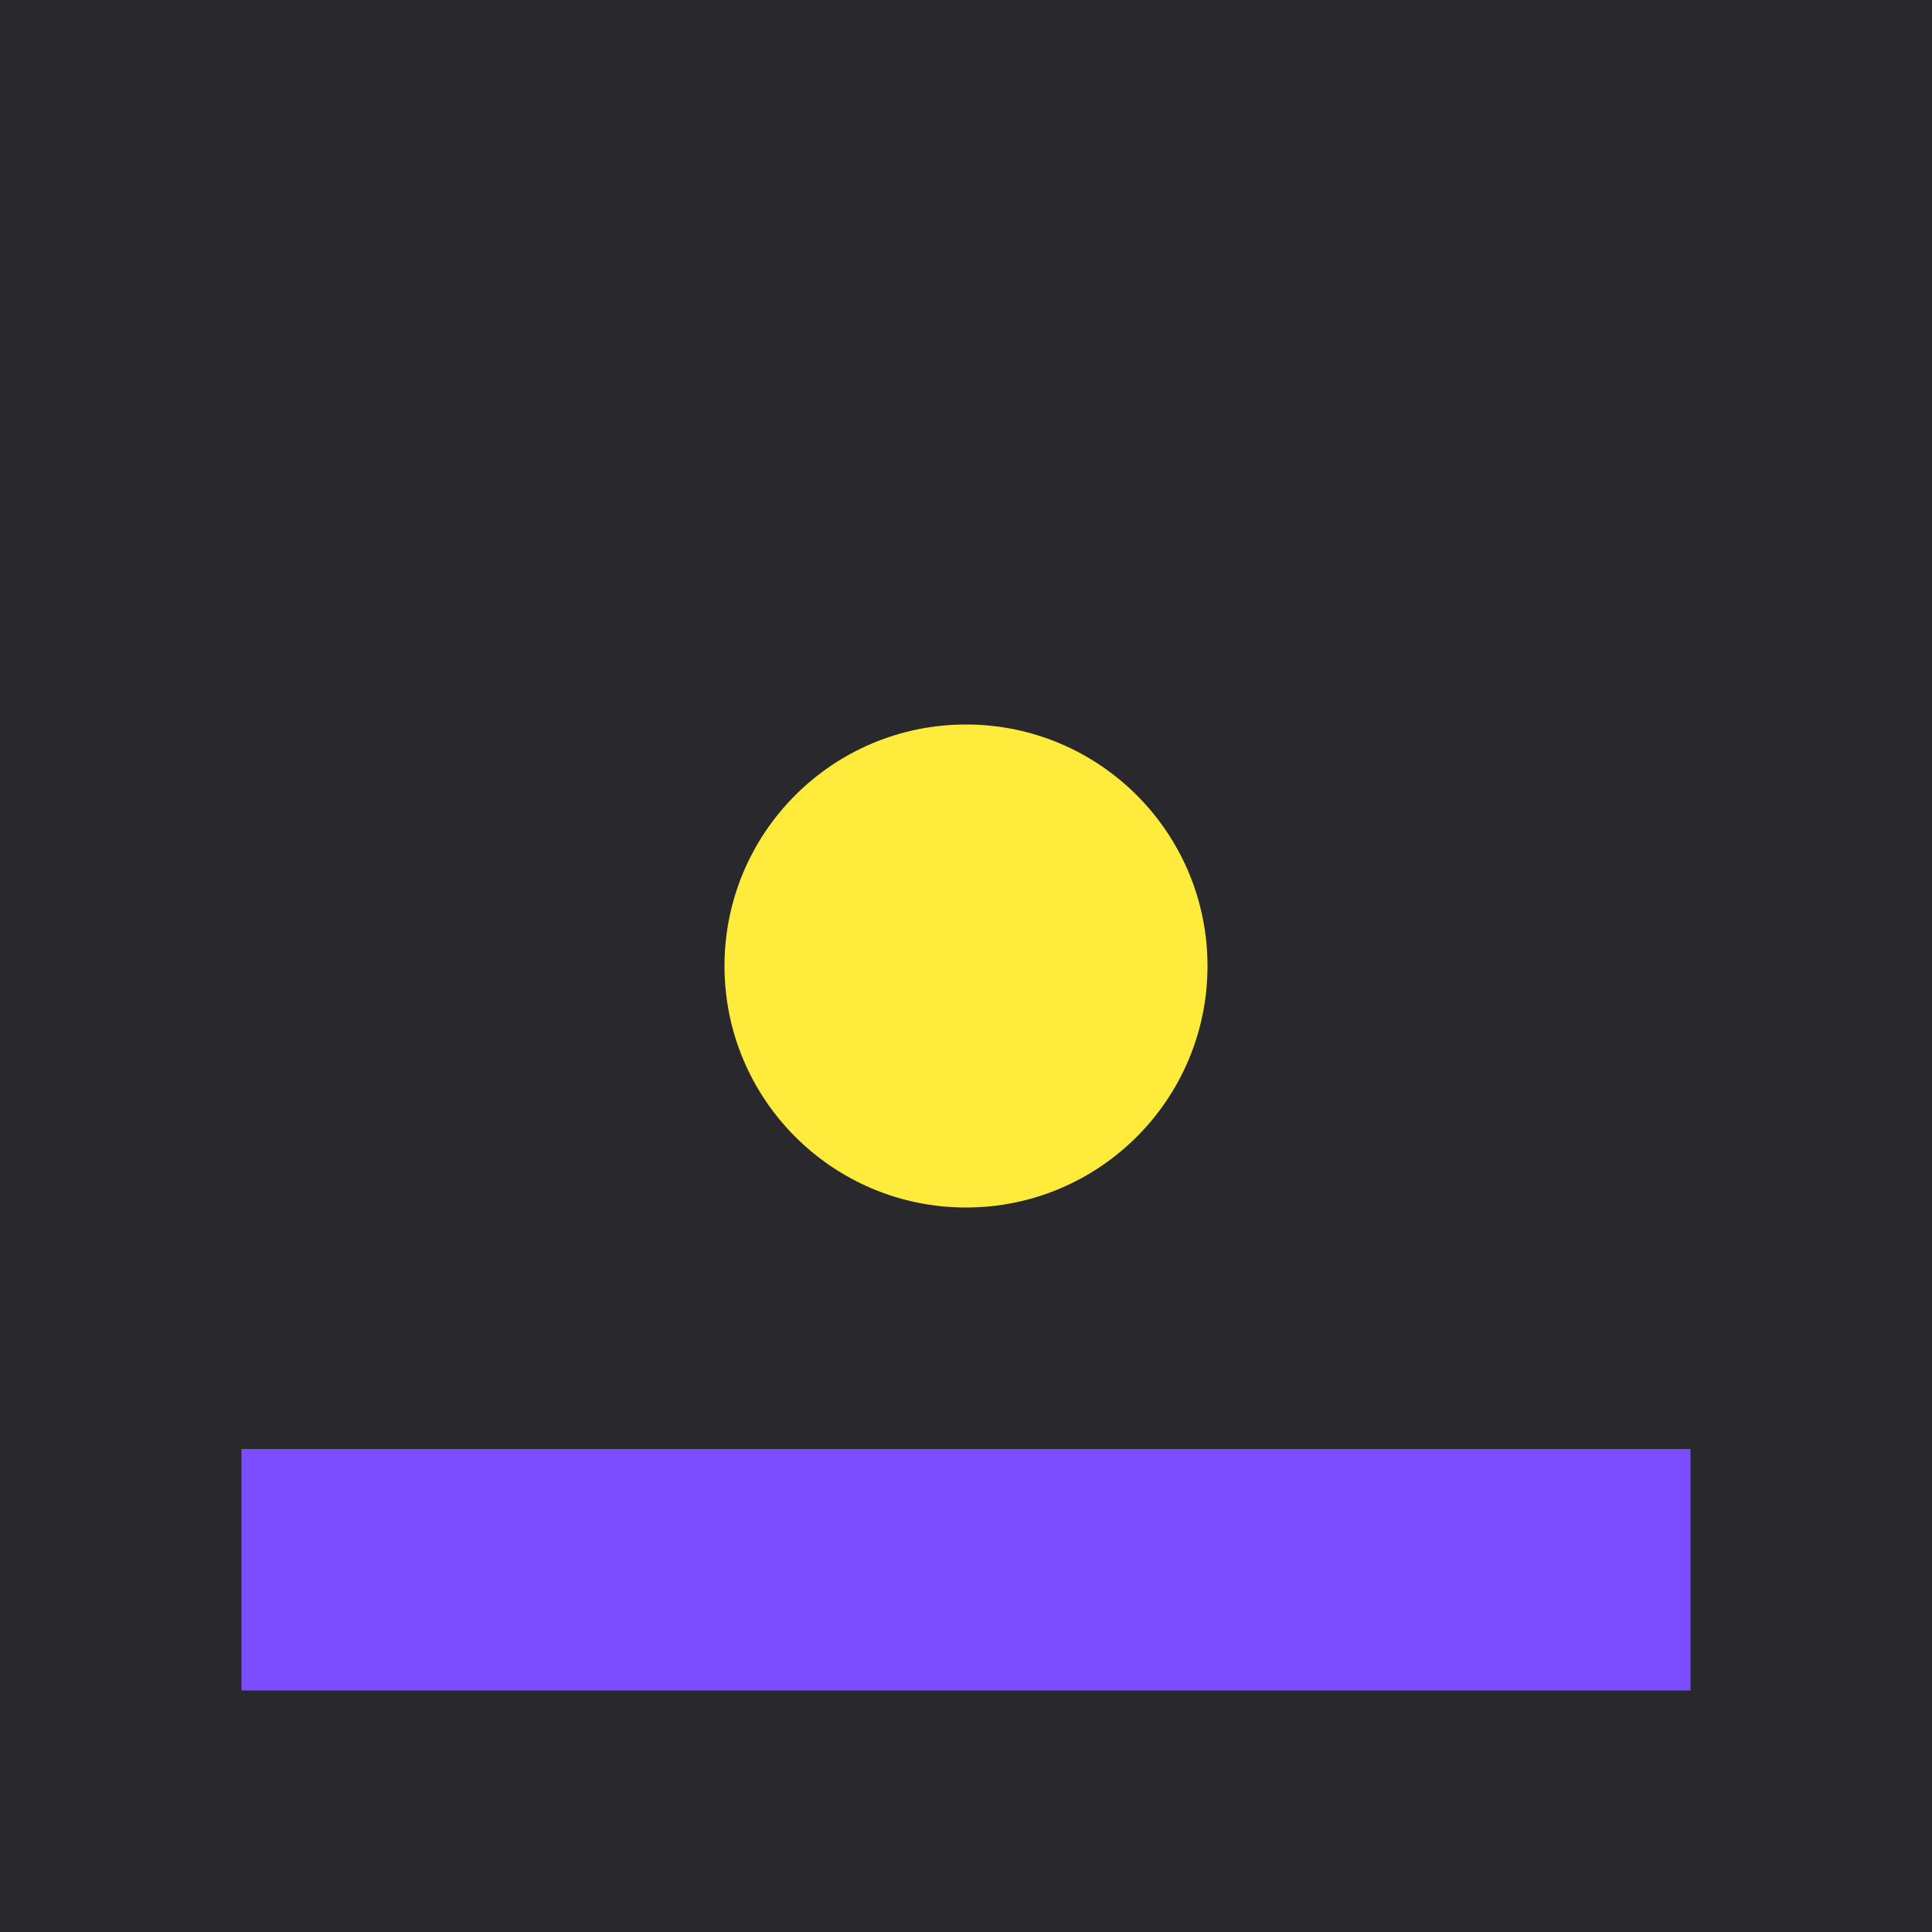
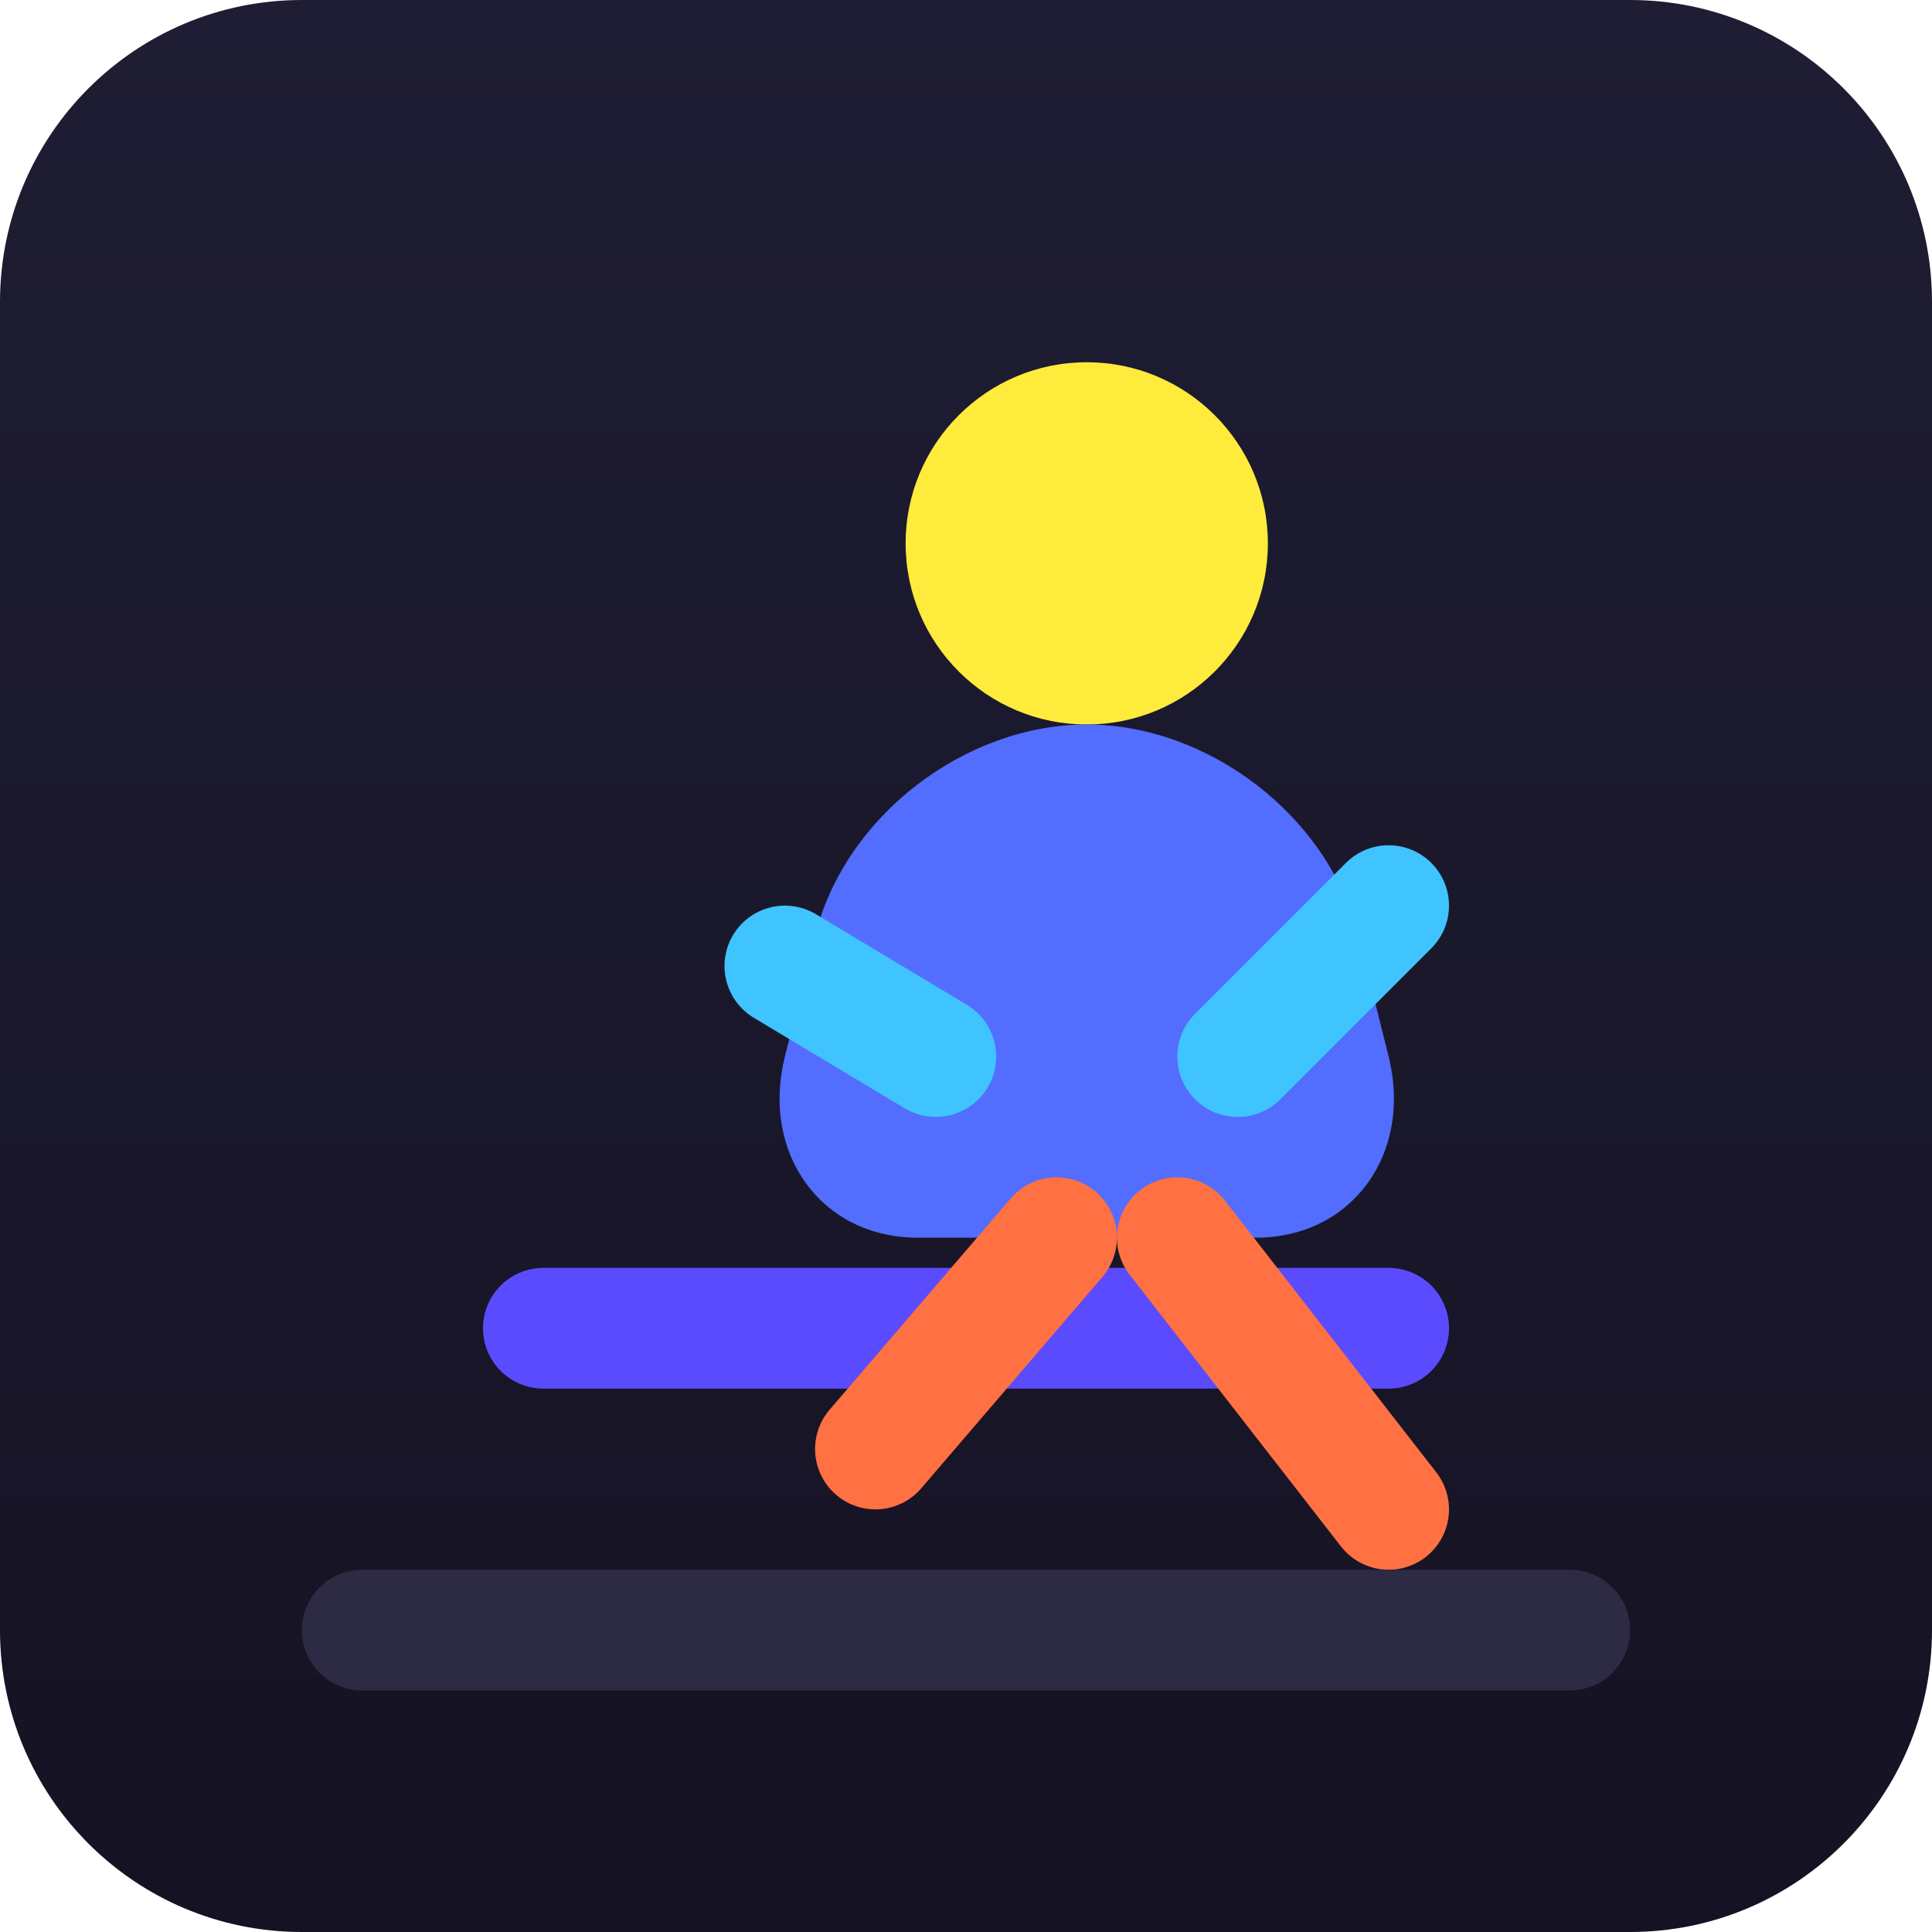
<svg xmlns="http://www.w3.org/2000/svg" viewBox="0 0 64 64">
-   <rect width="64" height="64" fill="#29292d" />
-   <rect x="8" y="48" width="48" height="8" fill="#7c4dff" />
-   <circle cx="32" cy="32" r="8" fill="#ffeb3b" />
+   <defs>
+     <linearGradient id="bg" x1="0" x2="0" y1="0" y2="1">
+       <stop offset="0%" stop-color="#1f1d33" />
+       <stop offset="100%" stop-color="#151223" />
+     </linearGradient>
+     <linearGradient id="trail" x1="0" x2="1" y1="0" y2="1">
+       <stop offset="0%" stop-color="#8e7bff" stop-opacity="0.9" />
+       <stop offset="100%" stop-color="#4fc3f7" stop-opacity="0.2" />
+     </linearGradient>
+   </defs>
+   <rect width="64" height="64" fill="url(#bg)" rx="10" />
+   <path d="M10 48h44" stroke="url(#trail)" stroke-width="6" stroke-linecap="round" />
+   <path d="M18 44h28" stroke="#5b4bff" stroke-width="4" stroke-linecap="round" />
+   <g transform="translate(20 8)">
+     <circle cx="16" cy="10" r="6" fill="#ffeb3b" />
+     <path d="M16 16c4 0 8 3 9 7l1 4c0.8 3.2-1.2 6-4.4 6H10.4C7.2 33 5.2 30.2 6 27l1-4c1-4 5-7 9-7z" fill="#536dfe" />
+     <path d="M11 27l-5-3" stroke="#40c4ff" stroke-width="4" stroke-linecap="round" />
+     <path d="M21 27l5-5" stroke="#40c4ff" stroke-width="4" stroke-linecap="round" />
+     <path d="M15 33l-6 7" stroke="#ff7043" stroke-width="4" stroke-linecap="round" />
+     <path d="M19 33l7 9" stroke="#ff7043" stroke-width="4" stroke-linecap="round" />
+   </g>
+   <path d="M12 54h40" stroke="#2d2a44" stroke-width="4" stroke-linecap="round" />
</svg>
